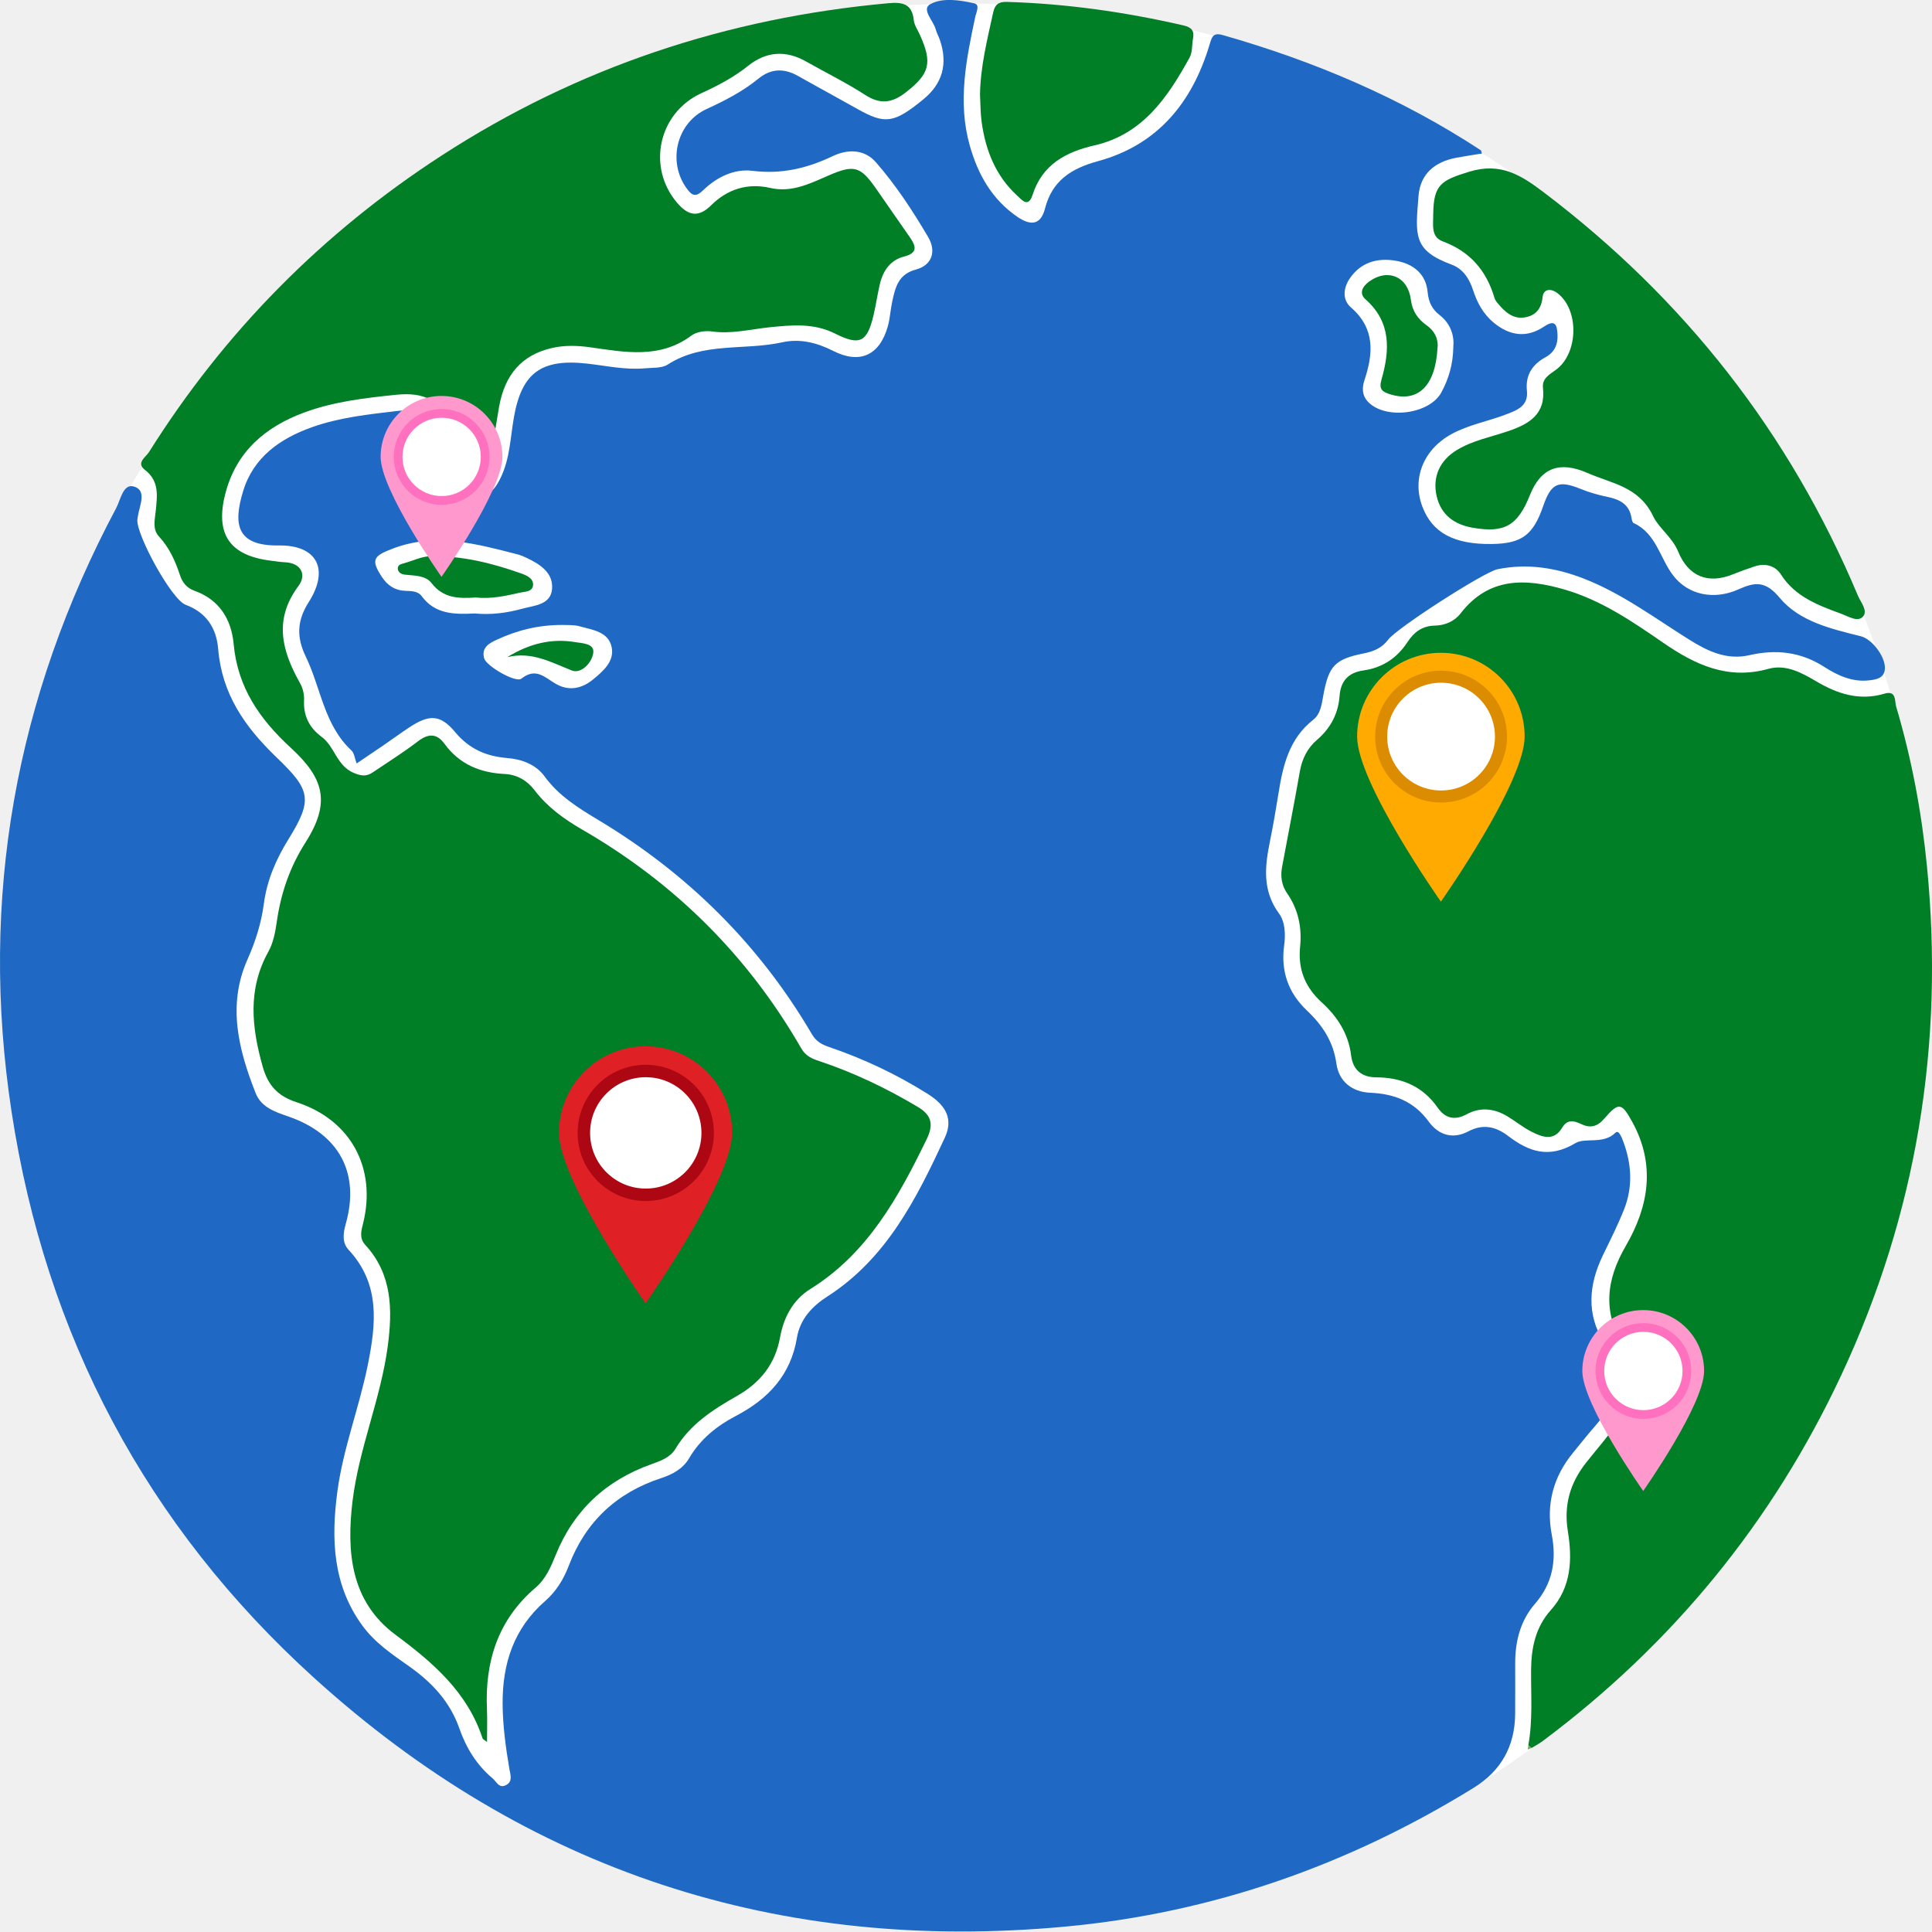
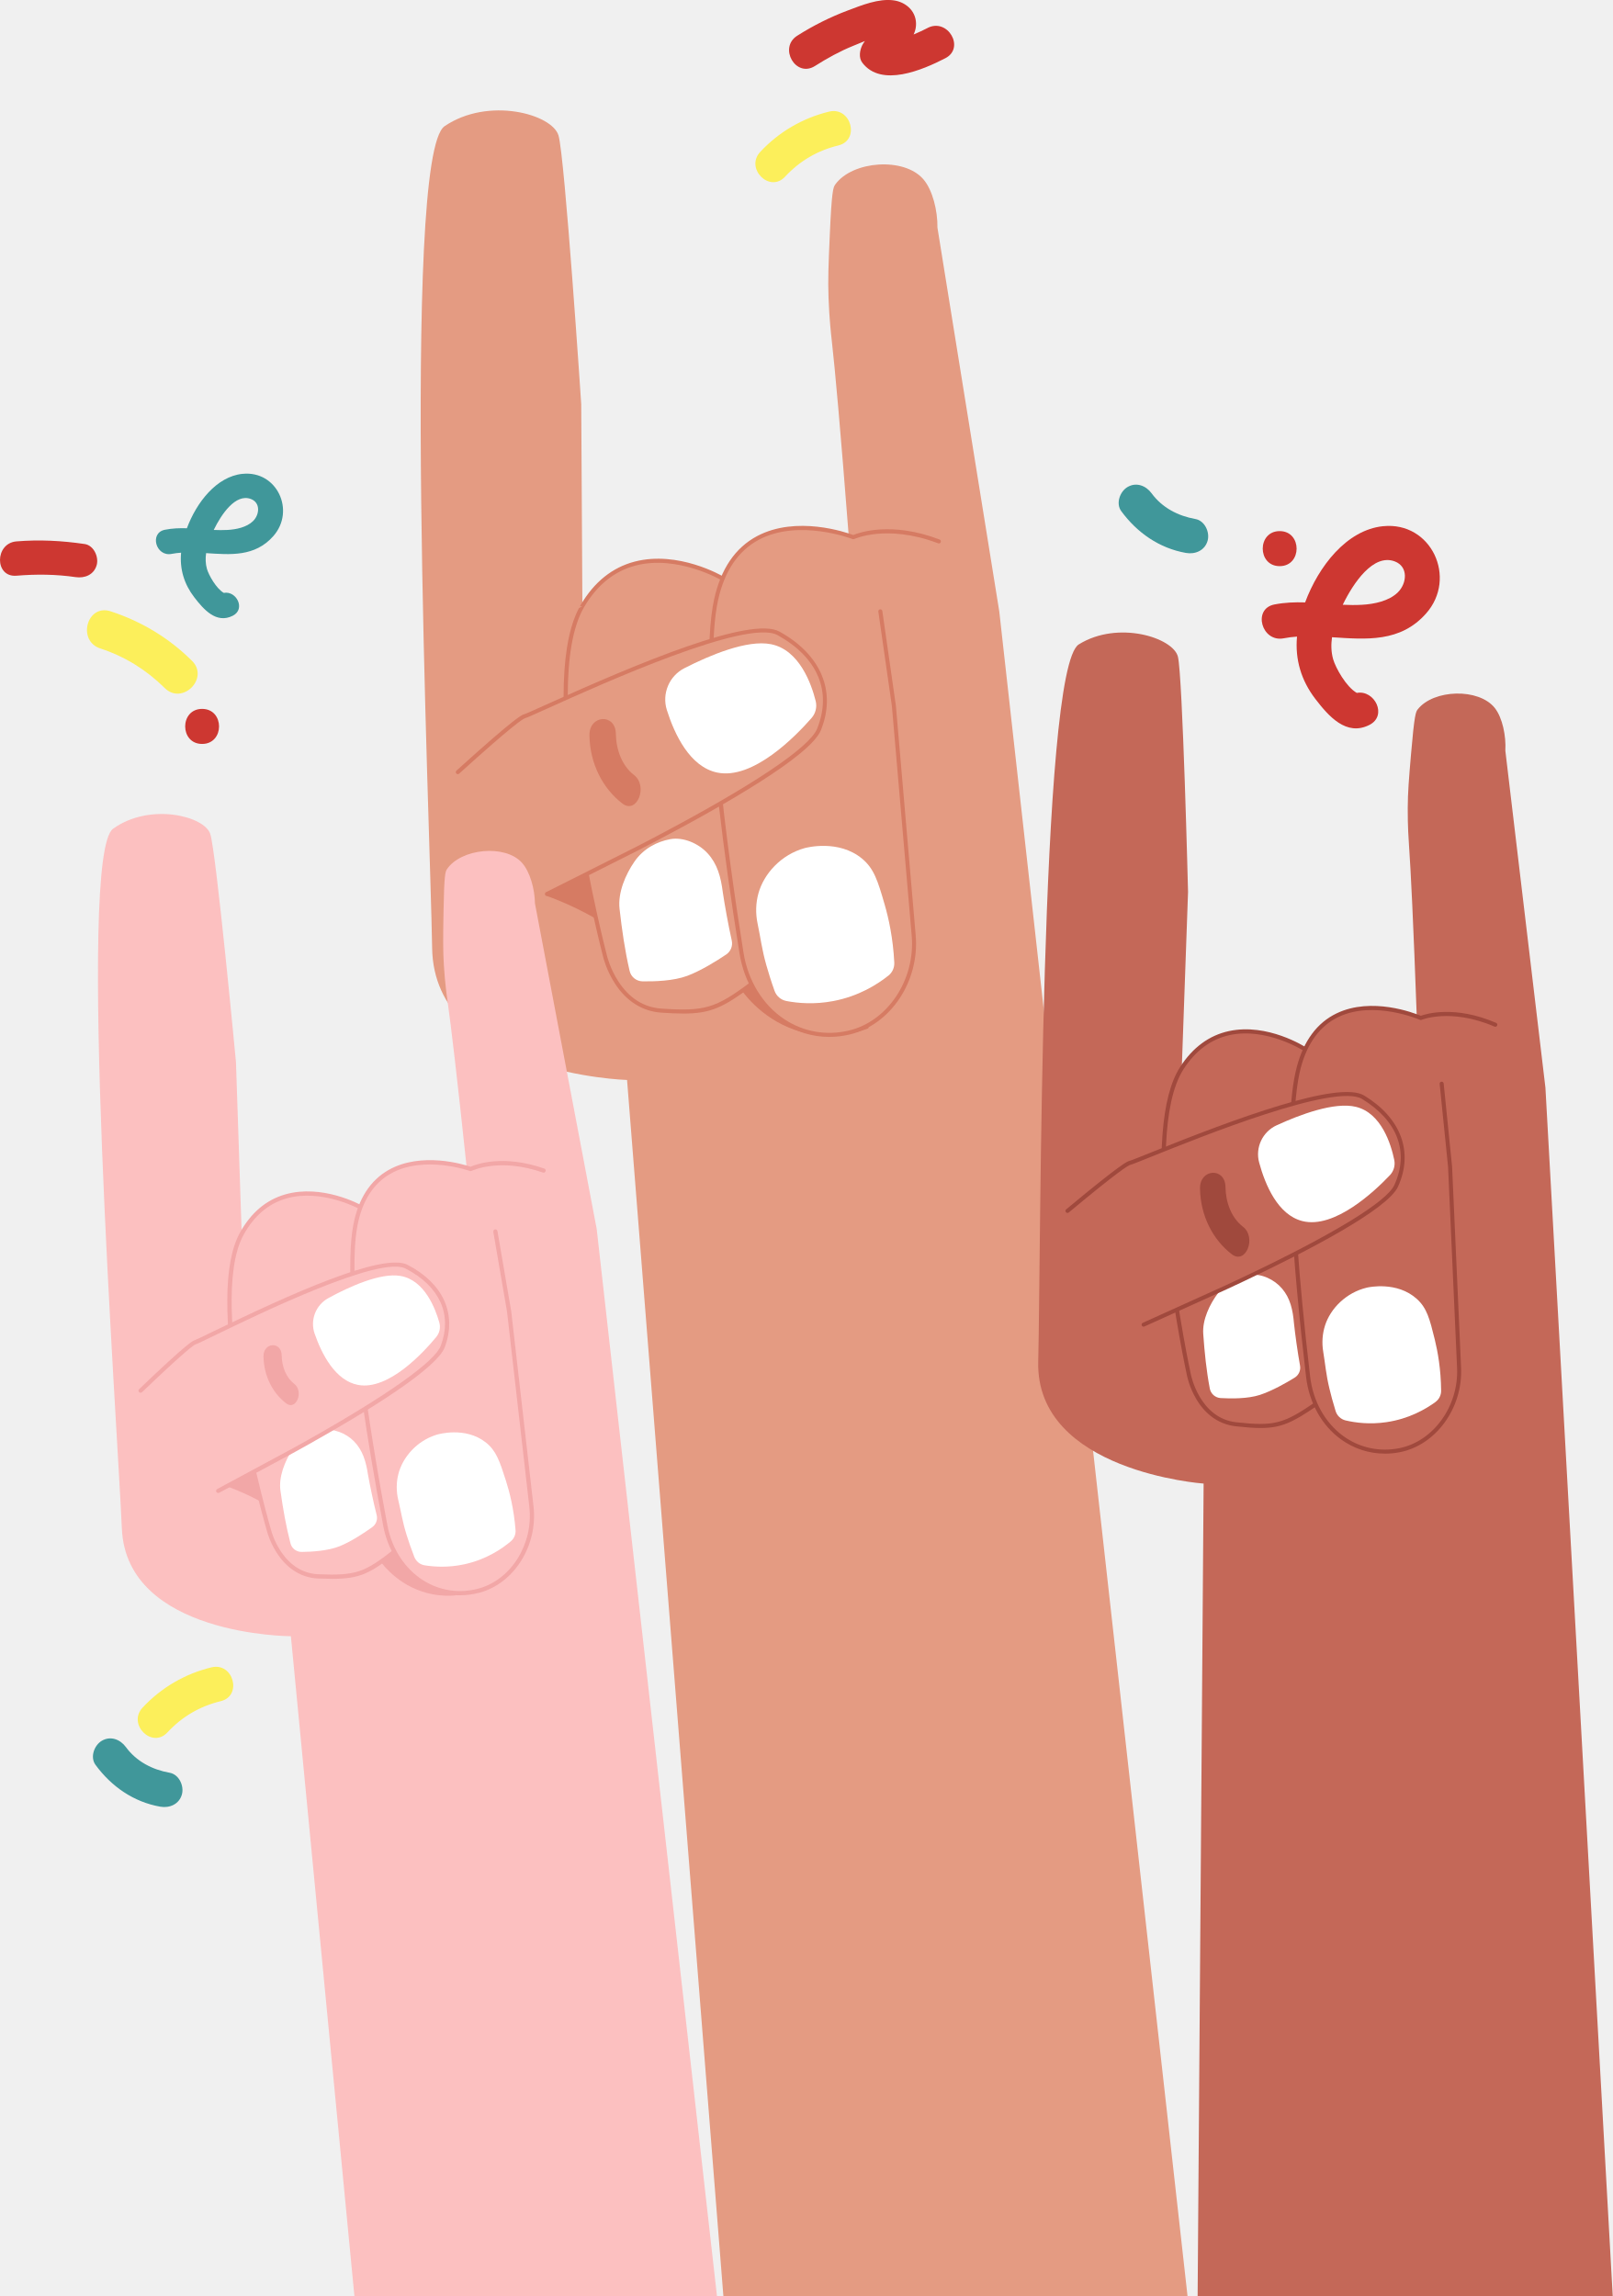
- <svg xmlns="http://www.w3.org/2000/svg" id="Layer_2" data-name="Layer 2" viewBox="0 0 1080.24 1080">
+ <svg xmlns="http://www.w3.org/2000/svg" id="Layer_2" data-name="Layer 2" viewBox="0 0 689.82 982.24">
  <defs>
    <style>
-       .cls-1, .cls-2, .cls-3, .cls-4 {
+       .cls-1 {
+         fill: #fcef5b;
+       }
+ 
+       .cls-2 {
        fill: #fff;
      }

-       .cls-5 {
-         fill: #78a75a;
+       .cls-3 {
+         fill: #fcc0c0;
      }

-       .cls-2 {
-         stroke: #db8c00;
-         stroke-width: 6.73px;
+       .cls-4 {
+         fill: #d67b63;
      }

-       .cls-2, .cls-3, .cls-4 {
-         stroke-miterlimit: 10;
+       .cls-5 {
+         fill: #f2a7a7;
      }

      .cls-6 {
-         fill: #1f69c4;
+         fill: #cd3731;
      }

      .cls-7 {
-         fill: #df2025;
+         fill: #40979a;
      }

      .cls-8 {
-         fill: #007f27;
-       }
- 
-       .cls-3 {
-         stroke: #ff71bf;
-         stroke-width: 4.89px;
+         fill: #a0493d;
      }

      .cls-9 {
-         fill: #ffaa01;
+         fill: #e49b82;
      }

      .cls-10 {
-         fill: #ff99cd;
-       }
- 
-       .cls-4 {
-         stroke: #ad0714;
-         stroke-width: 6.96px;
+         fill: #c46858;
      }
    </style>
  </defs>
  <g id="Layer_1-2" data-name="Layer 1">
-     <circle class="cls-1" cx="540.12" cy="541" r="539" />
-     <path class="cls-6" d="m199.41,426.88c-1.04-2.72-1.29-5.78-2.95-7.32-15.3-14.25-17.03-34.95-25.49-52.43-5.24-10.83-4.98-20.06,1.64-30.46,11.69-18.37,4.71-31.99-16.82-31.69-24.08.34-25.32-12.43-19.82-30.47,5.73-18.8,20.54-29.26,38.41-35.63,15.48-5.52,31.68-7.19,47.89-9.11,12.16-1.44,19.29,4.05,23.75,14.49,3.41,7.98,6.48,16.13,10.16,23.99,2.34,5.01,5.73,9.85,12.14,9.26,6.03-.56,9.12-5.27,11.6-10.36,5.2-10.68,5.43-22.46,7.42-33.82,4.37-24.93,15.39-32.87,40.84-30.04,10.77,1.2,21.5,3.65,32.45,2.64,4.3-.4,9.38.04,12.7-2.09,19.79-12.76,42.88-7.74,64.12-12.46,9.63-2.14,19.23.14,28.38,4.8,14.98,7.64,26.05,2.45,30.59-13.77,1.26-4.5,1.45-9.29,2.46-13.87,1.73-7.82,3.32-15.17,13.21-17.82,8.82-2.35,11.7-9.95,6.87-18.17-8.61-14.67-18-28.97-29.21-41.81-6.57-7.52-15.93-7.36-24.16-3.44-14.37,6.86-28.73,10.23-44.91,8.21-10.22-1.28-20.02,3.58-27.55,10.89-4.23,4.1-6.27,2.93-9.16-1.02-10.81-14.8-5.88-36.61,11.14-44.44,10.29-4.73,20.16-9.79,28.92-16.94,7.05-5.76,14.37-5.94,22.16-1.54,11.04,6.24,22.21,12.25,33.25,18.48,15.44,8.72,20.44,8.03,36.87-5.43,10.66-8.73,13.76-19.78,9.23-33.09-.7-2.05-1.81-3.98-2.37-6.07-1.3-4.85-8.26-11.23-2.93-14.08,6.92-3.7,16.34-2.23,24.43-.42,3.48.78,1.19,4.92.62,7.6-5.06,23.77-9.92,47.57-3.09,71.84,4.54,16.13,12.35,30.1,26.52,39.86,7.16,4.93,13.08,5.14,15.57-4.55,4.01-15.61,14.67-22.4,29.65-26.49,33.31-9.09,52.64-32.77,62.29-64.92,1.4-4.67,2-7.13,7.52-5.56,51.16,14.59,99.63,35.14,144.23,64.4.22.14.22.62.59,1.81-4.82.79-9.6,1.47-14.34,2.37-12.29,2.34-20.16,9.25-21.1,21.4-1.69,21.74-3.32,30.27,18.41,38.3,6.55,2.42,10.04,7.94,12.16,14.48,2.27,6.99,5.73,13.31,11.55,18.08,8.84,7.26,18.33,8.67,28.02,2.16,6.46-4.34,7.32-.79,7.58,4.47.28,5.54-1.72,9.92-6.73,12.65-7.41,4.04-11.28,10.09-10.38,18.68.92,8.76-5.69,10.99-11.73,13.31-10.12,3.89-20.98,5.75-30.59,11.06-15.59,8.62-22.05,24.88-16.11,40.52,5.56,14.65,17.8,21.18,39.04,20.84,16.55-.27,22.92-5.02,28.52-21.26,4.43-12.84,8.51-14.56,21.05-9.48,4.66,1.89,9.59,3.31,14.52,4.32,6.9,1.42,12.46,3.94,13.77,11.75.18,1.04.47,2.62,1.17,2.94,12.75,5.85,14.7,19.73,22.21,29.43,8.41,10.86,22.82,13.8,36.48,7.65,9.23-4.15,15.08-4.78,22.95,4.67,11.14,13.39,28.75,17.4,45.38,21.55,6.79,1.69,14.65,12.67,13.39,19.18-.86,4.43-4.8,5-8.36,5.46-9.59,1.23-17.93-2.68-25.57-7.57-13.09-8.39-26.93-9.86-41.71-6.47-12.72,2.92-23.42-2.27-33.73-8.73-19.32-12.09-37.64-25.88-59.17-34.2-15.56-6.02-31.46-8.48-47.93-5.13-7.57,1.54-56.3,32.9-61.1,39.33-3.54,4.73-8.13,6.62-13.71,7.74-16.22,3.25-19.55,6.97-22.57,23.27-.93,4.98-1.48,10.55-5.66,13.83-13.44,10.54-16.95,25.49-19.43,41.1-1.42,8.94-2.96,17.86-4.76,26.72-2.86,14.09-4.42,27.62,5.05,40.52,3.44,4.68,3.71,11.7,2.86,17.93-1.94,14.32,2.33,26.46,12.75,36.31,8.66,8.19,14.75,17.33,16.47,29.65,1.41,10.09,8.76,15.87,18.97,16.32,13.42.59,24.38,4.8,32.64,16.12,5.4,7.41,13.29,10.14,22.14,5.48,8.12-4.28,15.25-2.8,22.22,2.52,11.68,8.92,22.93,12.86,37.71,4.04,5.52-3.3,15.54.91,22.36-5.82,1.83-1.81,3.51,2.7,4.32,4.84,4.75,12.62,5.49,25.48.46,38.12-3.48,8.73-7.74,17.17-11.84,25.64-7.94,16.41-9.29,33,.68,48.77,10.88,17.21,7.72,32.14-4.91,46.53-4.3,4.9-8.33,10.05-12.47,15.09-11.03,13.43-15.1,28.79-11.86,45.79,2.76,14.43.46,27.26-9.36,38.59-8.23,9.5-11.09,20.96-11.09,33.29,0,9.43.05,18.86-.02,28.3-.13,18.02-7.83,31.85-23.2,41.33-70.18,43.32-146.13,69.95-228.33,77.61-160.23,14.92-300.96-31.08-420.08-139.12C81.81,853.08,25.52,746.79,6.44,621.43c-18.1-118.9,2.12-231.43,58.59-337.47,2.47-4.65,3.83-13.96,10.12-11.85,7.05,2.35,2.88,10.59,1.96,16.43-.11.72-.26,1.43-.31,2.15-.54,8.45,19.07,44.5,26.98,47.45,11.85,4.42,17.27,13.3,18.21,24.73,2.07,25.11,14.83,43.47,32.55,60.51,18.94,18.21,20.66,23.43,6.78,45.81-6.99,11.27-12.05,22.94-13.8,36.19-1.42,10.77-4.68,21.06-9.16,31.12-11.35,25.54-5.02,50.41,4.61,74.77,3.06,7.75,10.66,10.39,17.97,12.89,28.58,9.74,40.49,31.62,32.38,60.17-1.51,5.32-2.07,10.53,1.54,14.41,17.91,19.25,15.41,41.55,10.77,64.51-4.8,23.78-13.77,46.58-16.99,70.69-3.52,26.39-2.68,52.14,13.94,74.94,7,9.61,16.64,16.1,26.1,22.76,12.77,8.98,22.92,19.76,28.2,34.87,3.74,10.71,9.56,20.26,18.46,27.75,2.4,2.02,3.71,5.98,7.74,3.76,3.72-2.05,2.27-5.77,1.75-8.83-2.06-12.15-3.74-24.3-3.8-36.69-.11-22.49,6.32-42.07,23.73-57.26,6.12-5.34,10.33-12.12,13.21-19.68,9.38-24.66,26.71-40.89,51.71-49.1,6.34-2.08,12.18-5.19,15.63-11.11,6.27-10.75,15.5-18.09,26.26-23.73,17.98-9.41,30.58-22.83,34.02-43.65,1.72-10.36,8.51-17.62,16.94-23.02,33.17-21.27,49.89-54.72,65.69-88.71,4.75-10.2,1.2-17.89-9.58-24.66-17.25-10.84-35.58-19.5-54.85-26.09-4.17-1.43-7.33-2.97-9.87-7.3-29.4-50.14-69.51-89.75-119.26-119.64-11.22-6.74-22.18-13.48-30.16-24.43-4.87-6.68-12.7-9.61-20.91-10.28-11.71-.96-21.22-5.03-29.08-14.47-8.3-9.98-14.52-10-25.57-2.73-4.85,3.19-9.52,6.63-14.3,9.92-4.77,3.28-9.58,6.5-15.23,10.32Zm613.19-232.92c.57-6.18-1.39-12.91-7.68-17.81-4.25-3.31-6.16-7.22-6.68-12.82-.96-10.4-8.26-15.94-17.94-17.56-10.25-1.71-19.55.9-25.7,10.07-3.56,5.31-4.12,11.8.71,16,13.58,11.8,12.6,25.64,7.62,40.66-1.38,4.18-1.5,8.53,2,12.2,9.63,10.08,34.41,7.03,41.04-5.4,3.93-7.36,6.46-15.31,6.63-25.34Zm-547.26,149.04c8.92.88,17.97-.23,26.63-2.64,6.55-1.82,16.02-2.06,16.71-11.13.68-8.99-6.69-13.74-14.17-17.27-1.63-.77-3.3-1.53-5.03-1.97-23.08-5.9-45.95-12.41-69.97-3.22-10.71,4.1-12.28,6.15-6.07,15.69,3.21,4.93,7.44,7.71,13.35,7.9,3.28.11,6.88.11,8.98,2.95,7.55,10.25,18.36,10.25,29.58,9.7Zm49.32,6.43c-13.82-.07-25.64,3.07-36.87,8.24-4.09,1.88-8.87,4.38-7.04,10.52,1.27,4.27,17.6,13.79,20.78,11.26,8.07-6.43,13.08-.68,19.16,2.86,7.5,4.37,14.83,2.66,21.11-2.56,5.54-4.6,11.83-10.04,10.2-17.89-1.8-8.73-10.76-9.65-17.89-11.67-3.4-.96-7.17-.6-9.45-.76Z" />
-     <path class="cls-8" d="m272.27,973.94c-1.45-1.12-2.27-1.43-2.44-1.94-8.5-25.84-27.58-42.28-48.68-57.94-25.13-18.64-27.47-46.41-24.03-74.8,3.59-29.55,15.83-57.26,19.72-86.79,2.66-20.19,2.47-40.01-12.54-56.33-3.61-3.92-2.29-8-1.25-12.23,7.56-30.77-6.83-57.73-37.2-67.61-10.6-3.45-16.03-9.51-18.97-19.91-6.19-21.92-8.52-43.25,3.19-64.31,2.73-4.91,3.87-10.95,4.68-16.63,2.28-16.01,7.3-30.67,16.11-44.49,14.27-22.36,10.12-35.92-8.1-52.67-17.55-16.13-29.9-33.85-32.13-58.27-1.25-13.67-7.95-24.76-21.98-29.74-4.05-1.44-6.64-4.52-7.93-8.44-2.63-7.99-5.93-15.48-11.77-21.79-3.9-4.21-2.34-9.51-1.85-14.55.81-8.3,2.06-16.56-6.1-22.8-5.09-3.9.57-7.17,2.28-9.89,42.32-67.35,97-122.63,163.7-165.88C322.97,37.66,406.4,10.03,496.45,1.82c7.89-.72,13.47.01,14.47,9.42.29,2.75,2.11,5.36,3.31,8,7.32,16.04,5.58,22.07-7.94,32.54-7.54,5.84-14.16,6.71-22.52,1.31-10.62-6.87-22.07-12.48-33.1-18.73-11.4-6.45-22.35-5.59-32.42,2.48-8,6.41-16.8,11.01-26.1,15.28-24.11,11.06-30.53,41.47-13.53,61.29,5.94,6.93,11.62,8.7,19.07,1.31,9-8.92,20.25-12.55,32.94-9.64,11.9,2.73,22.01-2.33,32.31-6.82,14.68-6.4,18.12-5.44,27.17,7.61,6.2,8.93,12.41,17.86,18.61,26.79,3.49,5.02,4.62,8.79-3.35,10.83-7.69,1.97-11.77,8.11-13.49,15.66-1.29,5.63-2.12,11.37-3.44,17-3.58,15.29-7.7,17.33-21.71,10.29-11.71-5.88-23.99-4.71-36.24-3.47-10.76,1.09-21.3,3.9-32.34,2.36-3.71-.52-8.64.12-11.5,2.26-17.72,13.19-37.13,9.36-56.53,6.61-7.21-1.02-14.35-1.27-21.6.4-16.56,3.8-26.38,14.68-29.56,33.38-1.7,9.99-3.15,20.04-5.31,29.93-.71,3.27-1.53,8.19-5.48,8.62-4.35.47-4.91-4.58-6.3-7.66-3.13-6.92-5.5-14.2-8.81-21.02-6.92-14.22-16.01-18.72-31.57-17.12-17.33,1.78-34.62,3.78-51.06,9.79-21.95,8.03-38.31,21.88-44.42,45.44-5.89,22.73,2.42,34.77,25.59,37.55,2.51.3,5.02.75,7.54.85,9.56.38,12.25,7.23,7.81,13.18-14.18,18.96-9.28,36.52.91,54.62,1.52,2.7,2.3,6.27,2.15,9.38-.43,8.81,3,15.42,9.92,20.54,7.36,5.44,8.25,16.23,18.22,20.23,4.62,1.86,7.12,1.68,10.48-.59,8.41-5.68,17.04-11.09,25.09-17.25,5.81-4.45,10.52-4.45,14.79,1.39,8.36,11.46,19.87,16.23,33.67,16.9,6.84.33,12.51,3.58,16.69,9.06,7.18,9.42,16.51,16.17,26.64,22.02,51.69,29.86,92.68,70.52,122.46,122.27,2.56,4.45,6.09,5.84,10.14,7.19,19.33,6.44,37.55,15.18,55.05,25.6,7.94,4.73,8.87,10.03,4.98,18.04-15.82,32.54-32.99,63.85-65.09,83.81-9.76,6.07-14.89,16-16.89,26.97-2.76,15.15-11.14,25.44-24.21,32.87-13.27,7.54-26.08,15.74-34.25,29.43-2.91,4.88-8.19,6.77-13.43,8.64-25.27,8.98-43.36,25.62-53.51,50.67-2.72,6.72-5.6,13.5-11.29,18.36-21.02,17.94-28.39,41.24-27.2,68.04.26,5.77.04,11.56.04,18.22Z" />
-     <path class="cls-8" d="m854.53,975.79c2.57-14.03,1.41-28.2,1.55-42.32.12-12.31,2.56-23.77,11.04-33.23,11.57-12.91,12.05-28.45,9.51-44.12-2.39-14.73,1.35-27.17,10.38-38.51,6.09-7.65,12.52-15.07,18.19-23.02,9.2-12.88,11.37-27.39,3.02-40.88-12.22-19.73-10.4-37.8.81-57.08,12.86-22.12,16.75-45.4,3.66-69.25-5.98-10.89-7.59-11.32-15.65-1.96-4,4.65-7.93,5.54-13.23,2.97-3.83-1.86-7.58-2.56-10.31,2.07-4.59,7.75-11.02,5.41-16.97,2.43-4.83-2.41-9.08-5.95-13.73-8.74-7.33-4.41-15.04-5.3-22.74-1.12-6.58,3.57-12,2.32-16.11-3.57-8.42-12.08-20.1-17-34.47-17.09-7.85-.05-13-3.88-14.02-12.21-1.48-12.13-7.66-21.72-16.49-29.75-9.21-8.38-13.32-18.46-12.04-31.05,1.08-10.7-.97-20.88-7.32-29.98-3.01-4.32-3.74-9.39-2.77-14.6,3.31-17.79,6.81-35.54,9.93-53.36,1.25-7.12,4.19-13.09,9.61-17.75,7.53-6.47,11.87-14.58,12.6-24.43.63-8.53,4.93-13.17,13.38-14.38,10.64-1.53,18.81-6.92,24.71-16,3.5-5.38,8.19-8.94,15.17-9.06,5.63-.1,10.99-2.38,14.38-6.77,15.78-20.46,36.3-19.72,58.06-13.43,20.53,5.93,37.98,17.86,55.25,29.77,17.95,12.39,36.22,20.91,58.85,14.6,9.69-2.7,18.54,2.14,26.69,6.96,11.99,7.08,24.29,11.08,38.27,6.9,6.69-2,5.57,4.25,6.46,7.25,8.68,29.23,14.27,59.15,17.24,89.44,9.72,99.16-5.7,194.28-48.05,284.62-38.42,81.96-94.16,150.02-166.7,204.25-2,1.5-4.25,2.67-6.38,3.99-.59-.52-1.18-1.05-1.77-1.57Z" />
-     <path class="cls-8" d="m801.37,119.72c.13-16.64,4.64-18.96,20.12-23.71,17.69-5.42,29.13,2.03,41.81,11.64,78.56,59.53,137.27,134.41,175.47,225.29,1.61,3.82,5.74,8.53,2.92,11.76-2.96,3.38-8.17-.03-12.09-1.48-12.9-4.76-25.78-9.42-33.84-22.03-3.09-4.84-8.65-6.46-14.52-4.55-4.12,1.34-8.21,2.81-12.22,4.44-13.95,5.68-24.97,1.34-30.73-12.73-3.21-7.83-10.95-13.33-13.86-19.51-7.94-16.85-23.14-18.39-36.89-24.41-15.24-6.66-25.88-3.2-32.08,12.31-6.87,17.17-14.21,21.51-32.22,18.3-9.97-1.77-17.49-7.08-19.93-17.49-2.52-10.78,1.62-20.1,11.3-25.95,8.78-5.31,18.87-7.22,28.44-10.46,11.83-4.01,21.35-9.43,19.67-24.34-.58-5.15,3.6-7.4,7.17-9.98,12.72-9.19,13.22-33.74.77-43.03-3.28-2.44-7.65-2.64-8.18,2.5-.68,6.55-4.02,10.18-9.85,11.16-6.9,1.17-11.47-3.35-15.5-8.23-.68-.82-1.28-1.82-1.58-2.84-4.51-15.2-13.7-25.78-28.89-31.43-6.84-2.54-5.17-9.56-5.32-15.24Z" />
-     <path class="cls-8" d="m547.95,53.04c.21-15.73,4.05-30.85,7.36-46.06.93-4.27,2.94-6.05,7.44-5.92,33.43.97,66.34,5.66,98.9,13.14,4.48,1.03,6.26,2.88,5.41,7.36-.68,3.54-.26,7.61-1.9,10.58-12.24,22.23-26.15,42.96-53.17,49.14-16.11,3.68-29.21,10.75-34.64,27.65-2.4,7.45-5.95,2.91-8.59.48-12.04-11.06-17.71-25.35-19.89-41.19-.69-5.01-.63-10.12-.91-15.19Z" />
-     <path class="cls-5" d="m856.3,977.36c-.7.29-1.39.58-2.09.87.11-.81.23-1.63.33-2.44.58.52,1.17,1.05,1.76,1.57Z" />
-     <path class="cls-8" d="m803.73,194.98c-1.27,21.2-11.16,30.25-26.48,25.47-4.45-1.39-6.38-2.77-4.81-8.25,4.66-16.28,5.54-32.03-8.96-44.86-3.76-3.33-1.7-7.21,2.09-9.94,10.46-7.55,21.71-2.73,23.31,10.27.77,6.28,3.88,10.73,8.79,14.22,4.92,3.51,6.74,8.28,6.06,13.08Z" />
-     <path class="cls-8" d="m266.07,334.08c-9.46.62-18.17.54-24.72-7.99-3.47-4.52-9.72-4.16-15.09-4.8-1.9-.23-3.64-1.21-3.83-3.19-.22-2.29,1.85-2.72,3.6-3.2,4.86-1.35,9.69-3.79,14.57-3.89,17.5-.38,34.32,3.77,50.71,9.59,2.97,1.05,6.84,2.64,6.76,6.25-.09,4.23-4.78,3.92-7.59,4.57-8.08,1.89-16.27,3.56-24.42,2.66Z" />
-     <path class="cls-8" d="m283.65,367.43c12.35-7.64,24.84-10.6,37.98-8.4,3.75.63,10.56.73,10.12,5.66-.52,5.79-6.83,12.22-11.93,10.23-11.66-4.56-22.5-10.84-36.17-7.49Z" />
+     <path class="cls-9" d="m427.42,261.58l-26.45-164.2h0c.11-7.26-2.08-16.1-6.01-20.68-8.22-9.59-30.37-7.94-37.68,2.2-.9,1.25-1.53,2.56-2.38,22.13-.54,12.28-.8,18.57-.51,26.43.32,9.02,1.1,15.7,1.39,18.32,1.37,12.15,3.57,36.08,7.39,85.35-14.98-5.67-43.54-12.01-54.05,16.38-15.56-10.38-42.55-11.34-55.21,4.14-1.85,2.27-3.43,4.85-4.8,7.61l-.5-86.36s-7.01-105.77-9.72-114.94c-2.71-9.16-29.98-16.69-48.71-3.99-18.73,12.7-6.21,297.78-5.34,351.7.87,53.92,83.37,56.35,83.37,56.35,13.73,173.41,27.47,346.82,41.2,520.23h198.53c-26.84-240.22-53.68-480.44-80.52-720.66Z" />
+     <path class="cls-4" d="m233.88,383.28c6.86,2.5,14.52,5.91,22.48,10.63,20.27,11.99,33.48,27.02,41.41,37.96,6.52-2.68,13.04-5.37,19.56-8.05,2.28,3.08,11.71,15.11,28.76,18.4,11.65,2.25,21.11-.7,25.31-2.3.36-1.78.86-4.59,1.15-8.05,2.91-35.01-21.26-72.37-54.06-89.72-6.68-3.53-17.46-8.22-32.21-10.35-20.71,6.88-41.43,13.76-62.14,20.63l9.75,30.86Z" />
    <g>
-       <path class="cls-7" d="m360.96,585c-26.73,0-48.39,21.67-48.39,48.39s48.39,95.37,48.39,95.37c0,0,48.39-68.64,48.39-95.37s-21.67-48.39-48.39-48.39Zm0,83c-19.11,0-34.61-15.49-34.61-34.61s15.49-34.61,34.61-34.61,34.61,15.49,34.61,34.61-15.49,34.61-34.61,34.61Z" />
-       <circle class="cls-4" cx="361.05" cy="633.45" r="34.61" transform="translate(-1.53 .87) rotate(-.14)" />
+       <path class="cls-9" d="m309.12,247.5s-39.46-23.34-60,11.75c-20.54,35.09,9.7,149.9,9.7,149.9,0,0,5.1,21.94,24.13,23.21,19.03,1.27,23.65-.33,38.42-11.35" />
+       <path class="cls-4" d="m292.29,433.6c-2.74,0-5.82-.14-9.4-.38-8.06-.54-14.94-4.85-19.87-12.47-3.69-5.7-4.99-11.17-5.04-11.4-.07-.26-7.62-29.1-12.57-61.86-6.66-44.11-5.66-73.95,2.96-88.67,5.76-9.84,13.54-16.08,23.13-18.57,18.6-4.82,37.28,6.05,38.06,6.51.41.24.55.77.3,1.19-.24.41-.77.55-1.19.3-.19-.11-18.86-10.96-36.76-6.32-9.12,2.37-16.54,8.34-22.06,17.76-20.13,34.38,9.49,148.1,9.79,149.24.02.08,1.3,5.47,4.85,10.92,4.69,7.22,10.92,11.14,18.5,11.64,18.44,1.23,23.04-.13,37.84-11.18.38-.29.92-.21,1.21.18.29.38.21.93-.18,1.21-12.37,9.24-17.83,11.91-29.59,11.91Z" />
    </g>
    <g>
-       <path class="cls-9" d="m805.64,365c-25.87,0-46.83,20.97-46.83,46.83s46.83,92.3,46.83,92.3c0,0,46.83-66.43,46.83-92.3s-20.97-46.83-46.83-46.83Zm0,80.33c-18.5,0-33.49-14.99-33.49-33.49s15-33.49,33.49-33.49,33.49,15,33.49,33.49-14.99,33.49-33.49,33.49Z" />
-       <circle class="cls-2" cx="805.73" cy="411.89" r="33.49" transform="translate(-.99 1.94) rotate(-.14)" />
+       <path class="cls-9" d="m376.56,261.55l5.8,40.5,8.47,98.17c1.66,19.22-10.42,37.43-27.52,41.51h0c-21.79,5.19-42.29-9.9-46.14-34-7.62-47.63-17.45-121.44-10.84-151.27,10.12-45.68,58.67-26.62,58.67-26.62,0,0,14.3-6.71,36.6,1.8" />
+       <path class="cls-4" d="m354.74,443.6c-7.19,0-14.19-2.11-20.31-6.2-9.53-6.37-16.13-17.14-18.12-29.55-15.39-96.23-14.38-135.55-10.83-151.6,2.86-12.89,9.02-21.93,18.31-26.88,16.85-8.97,38.12-1.63,41.17-.49,2.37-.99,16.17-6,36.93,1.93.45.17.67.67.5,1.12-.17.45-.67.67-1.12.5-11.31-4.32-20.48-4.58-26.17-4.05-6.17.58-9.71,2.21-9.75,2.22-.22.1-.46.11-.68.02-.23-.09-22.98-8.83-40.07.28-8.83,4.7-14.69,13.36-17.43,25.72-6.72,30.32,3.91,107.59,10.85,150.95,1.91,11.94,8.24,22.29,17.37,28.39,8.19,5.47,18.03,7.22,27.71,4.91,16.68-3.98,28.48-21.81,26.86-40.59l-8.47-98.17-5.8-40.45c-.07-.47.26-.91.73-.98.47-.07.91.26.98.73l5.8,40.5,8.47,98.22c1.69,19.62-10.69,38.25-28.18,42.42-2.92.7-5.86,1.04-8.77,1.04Z" />
    </g>
+     <path class="cls-2" d="m379.98,417.39c1.7-1.35,2.64-3.44,2.53-5.6-.54-10.62-2.45-19.04-4.11-24.79-2.94-10.16-4.53-15.38-9.64-19.64-10.06-8.37-23.85-4.74-24.64-4.52-10.02,2.8-17.39,10.92-19.72,19.35-1.12,4.05-1.3,8.46-.35,12.97,1.29,6.11,1.78,10.85,3.74,17.77.82,2.9,1.96,6.62,3.5,10.94.8,2.26,2.74,3.92,5.09,4.37,4.94.94,11.92,1.55,19.97.03,11.03-2.08,19-7.2,23.61-10.88Z" />
+     <path class="cls-2" d="m310.61,408.34c1.95-1.32,2.9-3.69,2.38-5.99-1.44-6.39-3.06-15.41-3.82-20.57-.83-6.6-2.33-12.18-6.51-16.73-3.93-4.28-10.43-7.07-16.02-6.04-5.62,1.04-11.45,4.02-15.32,9.66-3.73,5.43-7.11,13.17-6.32,20.12,1.02,9.05,2.29,17.93,4.31,26.59.6,2.57,2.86,4.39,5.5,4.44,5.02.09,13.25-.15,19.13-2.34s12.75-6.5,16.67-9.14Z" />
    <g>
-       <path class="cls-10" d="m918.77,732.51c-18.8,0-34.04,15.24-34.04,34.04s34.04,67.09,34.04,67.09c0,0,34.04-48.29,34.04-67.09s-15.24-34.04-34.04-34.04Zm0,58.39c-13.45,0-24.34-10.9-24.34-24.34s10.9-24.34,24.34-24.34,24.34,10.9,24.34,24.34-10.9,24.34-24.34,24.34Z" />
-       <circle class="cls-3" cx="918.83" cy="766.59" r="24.34" transform="translate(-1.84 2.22) rotate(-.14)" />
+       <path class="cls-9" d="m195.83,330.32c11.74-10.63,25.99-23.21,28.49-23.88,4.36-1.17,92.37-44.52,108.7-35.48,16.33,9.04,24.29,23.78,17.32,41.07-4.38,10.87-42.56,32.52-70.28,47.09-2.75,1.44-5.39,2.82-7.89,4.11l-38.21,19.22" />
+       <path class="cls-4" d="m233.94,383.32c-.32,0-.62-.17-.77-.48-.21-.43-.04-.95.38-1.16l38.21-19.22c2.49-1.28,5.13-2.66,7.88-4.1,41.79-21.96,66.61-38.52,69.88-46.65,6.41-15.9.24-30.48-16.93-39.99-13.01-7.2-74.98,20.78-98.31,31.31-6.01,2.71-8.93,4.03-9.75,4.25-.85.23-5.29,3-28.13,23.68-.35.32-.9.29-1.22-.06s-.29-.9.06-1.22c25.61-23.2,28.04-23.86,28.84-24.07.72-.19,4.59-1.94,9.49-4.15,40.09-18.1,87.67-38,99.86-31.25,17.76,9.84,24.38,25.59,17.7,42.15-4.39,10.9-40.86,31.86-70.68,47.53-2.75,1.45-5.4,2.82-7.9,4.11l-38.22,19.23c-.12.06-.26.09-.39.09Z" />
    </g>
+     <path class="cls-2" d="m292.76,285.84c-6.55,3.34-9.74,10.93-7.52,17.94,3.32,10.47,9.83,24.27,21.5,26.72,15.38,3.23,33.69-15.67,40.39-23.34,1.75-2,2.4-4.72,1.75-7.3-1.83-7.29-6.95-21.81-19.07-24.26-10.27-2.08-26.48,4.84-37.05,10.24Z" />
+     <path class="cls-9" d="m249.12,259.25s-22.1,1.3-41.44,24.91" />
    <g>
-       <path class="cls-10" d="m246.86,221.39c-18.8,0-34.04,15.24-34.04,34.04s34.04,67.09,34.04,67.09c0,0,34.04-48.29,34.04-67.09s-15.24-34.04-34.04-34.04Zm0,58.39c-13.45,0-24.34-10.9-24.34-24.34s10.9-24.34,24.34-24.34,24.34,10.9,24.34,24.34-10.9,24.34-24.34,24.34Z" />
-       <circle class="cls-3" cx="246.92" cy="255.48" r="24.34" transform="translate(-.61 .6) rotate(-.14)" />
+       <path class="cls-3" d="m255.2,525.64l-26.38-139.13s0,0,0,0c-.07-6.18-2.15-13.65-5.6-17.46-7.22-7.97-26.04-6.05-32.02,2.76-.73,1.08-1.24,2.22-1.51,18.89-.17,10.46-.24,15.83.18,22.5.49,7.67,1.3,13.34,1.62,15.56,1.45,10.31,3.89,30.62,8.31,72.47-12.89-4.47-37.34-9.19-45.62,15.22-13.49-8.47-36.48-8.65-46.89,4.83-1.53,1.97-2.8,4.21-3.9,6.59l-2.46-73.49s-8.46-89.86-10.99-97.6c-2.52-7.74-25.91-13.5-41.56-2.25-15.64,11.25,1.73,253.59,3.75,299.46s72.29,45.99,72.29,45.99c9.06,94.08,18.11,188.16,27.17,282.25h155.07c-17.15-152.2-34.3-304.4-51.45-456.59Z" />
+       <path class="cls-5" d="m97,635.83c5.38,1.96,11.38,4.64,17.62,8.33,15.88,9.4,26.24,21.18,32.46,29.75,5.11-2.1,10.22-4.21,15.33-6.31,1.78,2.42,9.18,11.85,22.54,14.42,9.13,1.76,16.54-.54,19.83-1.8.28-1.39.68-3.6.9-6.31,2.28-27.44-16.66-56.72-42.37-70.32-5.23-2.77-13.69-6.44-25.24-8.11-16.23,5.39-32.47,10.78-48.7,16.17l7.64,24.18Z" />
+       <g>
+         <path class="cls-3" d="m154.17,516.45s-34.13-18.93-50.79,11.41c-16.66,30.35,11.79,127.35,11.79,127.35,0,0,4.86,18.55,21.08,19.18,16.23.63,20.12-.84,32.43-10.57" />
+         <path class="cls-5" d="m142.08,675.43c-1.77,0-3.71-.05-5.86-.13-6.93-.27-12.92-3.8-17.33-10.22-3.29-4.79-4.53-9.44-4.59-9.64-.06-.22-7.18-24.59-12.16-52.37-6.71-37.43-6.56-62.88.45-75.65,4.69-8.55,11.2-14.07,19.34-16.43,15.78-4.56,31.99,4.28,32.68,4.66.43.24.59.79.35,1.22-.24.44-.79.59-1.22.35-.16-.09-16.26-8.85-31.31-4.5-7.66,2.22-13.8,7.45-18.25,15.56-16.29,29.67,11.58,125.7,11.87,126.67.02.07,1.23,4.61,4.36,9.14,4.13,5.98,9.48,9.14,15.89,9.39,15.67.6,19.54-.65,31.84-10.37.39-.31.96-.24,1.27.15.31.39.24.96-.15,1.27-11.07,8.75-15.56,10.9-27.17,10.9Z" />
+       </g>
+       <g>
+         <path class="cls-3" d="m211.9,526.82l5.89,34.33,9.52,83.35c1.86,16.32-7.98,32.1-22.44,35.98h0c-18.42,4.93-36.22-7.43-40.07-27.85-7.61-40.36-17.71-102.95-12.79-128.5,7.54-39.12,49.3-24.04,49.3-24.04,0,0,12.01-6.05,31.19.67" />
+         <path class="cls-5" d="m196.76,682.46c-5.85,0-11.57-1.63-16.65-4.83-8.3-5.22-14.2-14.27-16.19-24.83-15.37-81.57-15.44-115.08-12.79-128.83,2.14-11.08,7.19-18.96,15.03-23.42,14.08-8.01,32.26-2.39,35.11-1.42,2.18-.97,13.81-5.42,31.54.79.47.16.72.68.55,1.15-.16.47-.68.72-1.15.55-18.54-6.5-30.37-.77-30.49-.71-.22.11-.48.13-.71.04-.19-.07-19.7-6.94-33.97,1.17-7.36,4.19-12.12,11.65-14.15,22.19-5,25.93,5.87,91.43,12.79,128.16,1.9,10.07,7.5,18.69,15.38,23.64,7.06,4.44,15.43,5.69,23.57,3.5,14.03-3.76,23.59-19.13,21.78-35l-9.52-83.35-5.89-34.28c-.08-.49.24-.96.74-1.04.49-.08.96.25,1.04.74l5.89,34.33,9.53,83.4c1.91,16.74-8.24,32.97-23.11,36.95-2.78.74-5.58,1.11-8.35,1.11Z" />
+       </g>
+       <path class="cls-2" d="m218.49,659.38c1.41-1.19,2.17-2.99,2.02-4.83-.71-9.03-2.53-16.15-4.08-21-2.74-8.58-4.21-12.98-8.67-16.49-8.76-6.89-20.41-3.47-21.07-3.26-8.46,2.62-14.55,9.7-16.33,16.93-.86,3.48-.91,7.23,0,11.05,1.24,5.17,1.77,9.19,3.61,15.04.77,2.45,1.83,5.59,3.24,9.23.74,1.9,2.42,3.28,4.44,3.6,4.23.68,10.18,1.04,17-.45,9.34-2.03,16-6.58,19.84-9.82Z" />
+       <path class="cls-2" d="m159.23,653.31c1.63-1.17,2.38-3.21,1.88-5.16-1.37-5.4-2.97-13.05-3.73-17.42-.86-5.6-2.27-10.31-5.93-14.09-3.45-3.55-9.05-5.77-13.77-4.76-4.76,1.02-9.65,3.7-12.81,8.59-3.04,4.71-5.74,11.37-4.91,17.27,1.08,7.68,2.37,15.2,4.29,22.53.57,2.17,2.54,3.67,4.79,3.65,4.27-.04,11.27-.44,16.23-2.44,5.02-2.03,10.7-5.83,13.97-8.18Z" />
+       <g>
+         <path class="cls-3" d="m93.34,637.8l31.63-17.03c2.07-1.14,4.26-2.35,6.53-3.63,22.93-12.87,54.48-31.93,57.91-41.17,5.45-14.67-1.58-26.86-15.49-34.07-13.92-7.21-86.79,31.22-90.43,32.31-2.08.62-13.75,11.51-23.36,20.71" />
+         <path class="cls-5" d="m93.34,638.7c-.32,0-.63-.17-.8-.47-.24-.44-.07-.99.37-1.22l31.63-17.03c2.06-1.13,4.25-2.35,6.52-3.62,34.53-19.39,54.96-33.84,57.5-40.69,4.98-13.41-.51-25.42-15.06-32.96-11.01-5.71-62.32,19.2-81.64,28.57-5.12,2.48-7.41,3.59-8.11,3.8-.7.21-4.33,2.62-22.99,20.5-.36.34-.93.33-1.27-.03-.34-.36-.33-.93.03-1.27,20.99-20.1,23.05-20.72,23.72-20.92.59-.18,3.79-1.73,7.84-3.7,33.27-16.14,72.79-33.97,83.26-28.55,15.22,7.89,21.18,21.04,15.92,35.19-3.45,9.3-33.62,27.78-58.31,41.64-2.28,1.28-4.47,2.49-6.54,3.63l-31.64,17.03c-.14.07-.28.11-.43.11Z" />
+       </g>
+       <path class="cls-2" d="m140.47,555.32c-5.42,2.96-7.92,9.41-5.89,15.24,3.03,8.71,8.82,20.15,18.67,21.93,12.99,2.35,27.92-13.94,33.36-20.53,1.42-1.72,1.9-4.02,1.3-6.17-1.71-6.08-6.34-18.15-16.57-19.93-8.67-1.51-22.11,4.68-30.87,9.46Z" />
+       <path class="cls-5" d="m125.82,591.97c-3.48-2.68-5.26-7.31-5.34-12.15-.1-6.1-7.88-5.61-7.78.47.14,8.34,3.91,15.62,9.69,20.08,4.29,3.3,7.68-5.13,3.43-8.4Z" />
    </g>
+     <path class="cls-4" d="m271.18,331.55c-5.05-3.89-7.65-10.62-7.76-17.64-.14-8.86-11.44-8.14-11.3.68.2,12.12,5.68,22.69,14.08,29.16,6.23,4.8,11.15-7.45,4.98-12.2Z" />
+     <g>
+       <path class="cls-10" d="m661.04,465.46l-17.16-144.29h0c.36-6.33-1.24-14.13-4.5-18.27-6.83-8.66-26.23-8.03-32.97.56-.83,1.05-1.43,2.18-2.88,19.23-.91,10.7-1.37,16.19-1.4,23.05-.04,7.89.39,13.74.55,16.04.75,10.66,1.81,31.62,3.37,74.77-12.88-5.49-37.57-12.05-47.77,12.35-13.2-9.62-36.73-11.44-48.34,1.62-1.7,1.91-3.17,4.11-4.46,6.47l2.68-75.4s-2.3-92.58-4.34-100.68c-2.04-8.1-25.57-15.65-42.38-5.24-16.81,10.41-16.18,259.71-17.36,306.81-1.19,47.1,70.74,52.2,70.74,52.2-.85,115.85-1.7,231.71-2.56,347.56h177.55c-9.59-172.26-19.19-344.52-28.78-516.77Z" />
+       <g>
+         <path class="cls-10" d="m558.28,448.9s-33.6-21.8-52.8,8.09c-19.2,29.89,3.05,131.2,3.05,131.2,0,0,3.66,19.33,20.23,21.13,16.57,1.8,20.66.57,33.94-8.52" />
+         <path class="cls-8" d="m539.23,610.91c-2.97,0-6.37-.27-10.57-.73-7.06-.77-12.93-4.8-16.98-11.66-3.03-5.13-3.97-9.97-4-10.17-.05-.23-5.61-25.68-8.74-54.46-4.22-38.77-2.27-64.8,5.8-77.37,5.4-8.4,12.44-13.59,20.93-15.42,16.46-3.55,32.4,6.64,33.07,7.07.4.26.52.8.26,1.2-.26.4-.8.51-1.2.26-.16-.1-16.04-10.23-31.78-6.83-8.02,1.73-14.69,6.66-19.82,14.66-18.79,29.24,2.95,129.54,3.17,130.55.04.21,3.75,18.75,19.47,20.45,16.02,1.74,20.07.72,33.36-8.38.4-.27.93-.17,1.2.23.27.39.17.93-.23,1.2-10.27,7.03-15.21,9.4-23.96,9.4Z" />
+       </g>
+       <g>
+         <path class="cls-10" d="m616.64,463.6l3.6,35.56,3.85,86c.75,16.84-10.44,32.3-25.52,35.24h0c-19.21,3.75-36.55-10.17-39.05-31.35-4.93-41.85-10.84-106.64-4-132.44,10.49-39.51,52.17-21.12,52.17-21.12,0,0,12.73-5.34,31.88,2.89" />
+         <path class="cls-8" d="m592.35,621.87c-6.78,0-13.32-2.12-18.9-6.19-8.11-5.92-13.5-15.59-14.79-26.53-5.5-46.68-10.65-107.61-3.97-132.76,2.97-11.18,8.69-18.87,17.02-22.87,15-7.21,33.24-.12,36.01,1.04,2.23-.82,14.46-4.6,32.21,3.03.44.19.64.7.45,1.14-.19.44-.7.64-1.14.45-9.7-4.17-17.67-4.74-22.64-4.47-5.39.28-8.53,1.57-8.57,1.58-.22.09-.47.09-.68,0-.2-.09-19.7-8.51-34.9-1.2-7.84,3.77-13.25,11.09-16.08,21.75-2.99,11.25-6.43,43.37,4.02,132.12,1.23,10.46,6.37,19.69,14.09,25.33,6.93,5.06,15.43,6.93,23.93,5.27,14.65-2.86,25.56-17.95,24.82-34.35l-3.85-86-3.6-35.51c-.05-.48.3-.9.77-.95.48-.04.9.3.95.77l3.6,35.56,3.85,86.05c.77,17.24-10.75,33.11-26.22,36.13-2.13.42-4.27.62-6.38.62Z" />
+       </g>
+       <path class="cls-2" d="m614,599.76c1.53-1.12,2.43-2.91,2.41-4.8-.09-9.29-1.45-16.71-2.69-21.79-2.2-8.98-3.39-13.59-7.71-17.49-8.48-7.67-20.64-5-21.34-4.83-8.85,2.09-15.58,8.9-17.91,16.18-1.12,3.5-1.44,7.34-.77,11.31.9,5.38,1.16,9.54,2.63,15.65.61,2.56,1.47,5.85,2.66,9.68.62,2,2.25,3.52,4.29,4,4.28,1,10.35,1.78,17.43.74,9.71-1.42,16.84-5.6,21.01-8.64Z" />
+       <path class="cls-2" d="m553.77,589.36c1.75-1.08,2.66-3.12,2.29-5.14-1.02-5.63-2.11-13.57-2.59-18.1-.49-5.79-1.59-10.71-5.08-14.84-3.28-3.88-8.85-6.55-13.76-5.85-4.95.7-10.14,3.1-13.72,7.88-3.45,4.6-6.68,11.24-6.25,17.34.56,7.94,1.35,15.73,2.8,23.37.43,2.26,2.34,3.94,4.64,4.08,4.38.26,11.57.34,16.78-1.35,5.28-1.72,11.36-5.21,14.88-7.38Z" />
+       <g>
+         <path class="cls-10" d="m456.6,518.05c11.03-9.19,24.41-20.04,26.69-20.56,3.99-.9,85.33-36.86,99.77-28.06,14.45,8.8,21.1,22.45,14.14,37.84-4.38,9.68-39.76,27.86-65.42,40.01-2.54,1.2-4.99,2.35-7.3,3.42l-35.33,15.98" />
+         <path class="cls-8" d="m489.17,567.56c-.33,0-.65-.19-.79-.51-.2-.44,0-.95.43-1.15l35.33-15.98c2.3-1.07,4.75-2.21,7.29-3.42,38.65-18.31,61.74-32.37,65-39.59,6.38-14.12,1.35-27.51-13.81-36.75-11.47-6.99-68.62,16.02-90.14,24.68-5.54,2.23-8.24,3.31-9,3.48-.77.17-4.89,2.51-26.33,20.38-.37.31-.91.26-1.22-.11-.31-.37-.26-.91.11-1.22,24.08-20.07,26.32-20.57,27.06-20.74.65-.15,4.22-1.58,8.73-3.4,37-14.89,80.86-31.15,91.68-24.55,15.75,9.6,21.17,24.15,14.48,38.94-4.4,9.73-38.23,27.36-65.84,40.44-2.54,1.21-4.99,2.35-7.31,3.43l-35.33,15.98c-.12.05-.24.08-.36.08Z" />
+       </g>
+       <path class="cls-2" d="m546.06,481.4c-6.06,2.78-9.23,9.54-7.48,15.97,2.61,9.6,7.99,22.35,18.47,25.01,13.81,3.5,31.1-12.93,37.45-19.63,1.66-1.75,2.35-4.19,1.86-6.54-1.38-6.67-5.48-20.02-16.36-22.69-9.22-2.27-24.16,3.39-33.94,7.89Z" />
+       <path class="cls-8" d="m531.65,524.8c-4.87-3.75-7.37-10.24-7.48-17.01-.14-8.53-11.03-7.85-10.89.66.19,11.68,5.47,21.87,13.57,28.11,6,4.63,10.75-7.18,4.8-11.76Z" />
+     </g>
+     <path class="cls-6" d="m591.55,225.11c-15.59,1.62-27.59,17.2-33.31,32.6-4.34-.13-8.7.02-13.15.89-9.47,1.85-5.46,16.31,3.99,14.47,1.87-.36,3.77-.6,5.69-.73-.9,9.77,1.81,18.8,7.83,26.65,5.64,7.35,13.24,16.14,23.12,11.14,7.88-3.98,2.22-15.12-5.38-13.7-4.52-2.57-9.04-10.67-10.11-14.39-.89-3.1-.93-6.29-.49-9.43,14.61.95,29.22,2.29,40.23-10.15,13.49-15.24,2.21-39.48-18.42-37.34Zm6.37,28.28c-3.84,3.79-10.19,5.05-15.34,5.34-2.78.16-5.52.12-8.25-.01,4.57-9.41,13.11-22,22.24-18.55,5.9,2.23,5.23,9.39,1.35,13.21Z" />
+     <path class="cls-6" d="m396.78,11.96c-1.73.89-3.8,1.89-6,2.79.54-1.15.91-2.37,1.01-3.73.43-5.82-3.95-10.07-9.49-10.86-6.44-.91-13.74,2.09-19.63,4.3-7.6,2.85-14.82,6.48-21.67,10.82-8.13,5.16-.61,18.15,7.57,12.96,5.24-3.32,10.63-6.31,16.39-8.64.79-.32,2.73-1.16,4.97-2.04-.53.76-.93,1.38-1.09,1.71-1.1,2.21-1.65,5.41,0,7.57,8.12,10.67,25.76,3.09,35.5-1.93,8.59-4.42,1.01-17.37-7.57-12.96Z" />
+     <path class="cls-1" d="m354.62,47.75c-11.32,2.75-21.52,8.71-29.45,17.24-6.57,7.07,4.02,17.7,10.61,10.61,6.28-6.76,13.86-11.21,22.82-13.38,9.38-2.28,5.41-16.75-3.99-14.47Z" />
+     <path class="cls-7" d="m511.28,222.03c-7.39-1.31-14.19-4.83-18.7-10.98-2.4-3.28-6.54-4.91-10.3-2.7-3.23,1.89-5.12,7-2.7,10.3,6.79,9.26,16.27,15.88,27.7,17.9,4,.71,8.11-1.08,9.26-5.26,1-3.64-1.23-8.55-5.26-9.26Z" />
+     <path class="cls-6" d="m547.35,227.21c-9.65,0-9.66,14.99,0,14.99s9.66-14.99,0-14.99Z" />
+     <path class="cls-7" d="m103.72,202.71c-11.13,1.15-19.7,12.28-23.78,23.28-3.1-.09-6.21.01-9.39.64-6.76,1.32-3.9,11.65,2.85,10.33,1.33-.26,2.69-.42,4.06-.52-.64,6.98,1.29,13.42,5.59,19.02,4.03,5.25,9.45,11.52,16.51,7.96,5.62-2.84,1.59-10.8-3.84-9.78-3.22-1.84-6.45-7.61-7.21-10.28-.63-2.22-.67-4.49-.35-6.73,10.43.68,20.86,1.63,28.72-7.25,9.63-10.88,1.58-28.19-13.15-26.66Zm4.54,20.19c-2.74,2.7-7.27,3.61-10.95,3.81-1.98.11-3.94.08-5.89,0,3.26-6.72,9.36-15.71,15.88-13.24,4.21,1.59,3.73,6.7.96,9.43Z" />
+     <path class="cls-1" d="m82.1,282.68c-9.86-9.79-21.6-16.85-34.8-21.16-10.11-3.3-14.44,12.62-4.38,15.9,10.5,3.43,19.69,9.15,27.53,16.92,7.54,7.48,19.2-4.17,11.66-11.66Z" />
+     <path class="cls-6" d="m86.45,303.27c-9.65,0-9.66,14.99,0,14.99s9.66-14.99,0-14.99Z" />
+     <path class="cls-7" d="m72.55,758.39c-7.39-1.31-14.19-4.83-18.7-10.98-2.4-3.28-6.54-4.91-10.3-2.7-3.23,1.89-5.12,7-2.7,10.3,6.79,9.26,16.27,15.88,27.7,17.9,4,.71,8.11-1.08,9.26-5.26,1-3.64-1.23-8.55-5.26-9.26Z" />
+     <path class="cls-6" d="m36.22,232.74c-9.74-1.44-19.35-1.94-29.18-1.13-9.34.78-9.43,15.46,0,14.68,8.43-.7,16.9-.63,25.28.6,3.95.58,7.84-.99,9.03-5.12.99-3.45-1.21-8.45-5.12-9.03Z" />
+     <path class="cls-1" d="m90.43,713.3c-11.32,2.75-21.52,8.71-29.45,17.24-6.57,7.07,4.02,17.7,10.61,10.61,6.28-6.76,13.86-11.21,22.82-13.38,9.38-2.28,5.41-16.75-3.99-14.47Z" />
  </g>
</svg>
